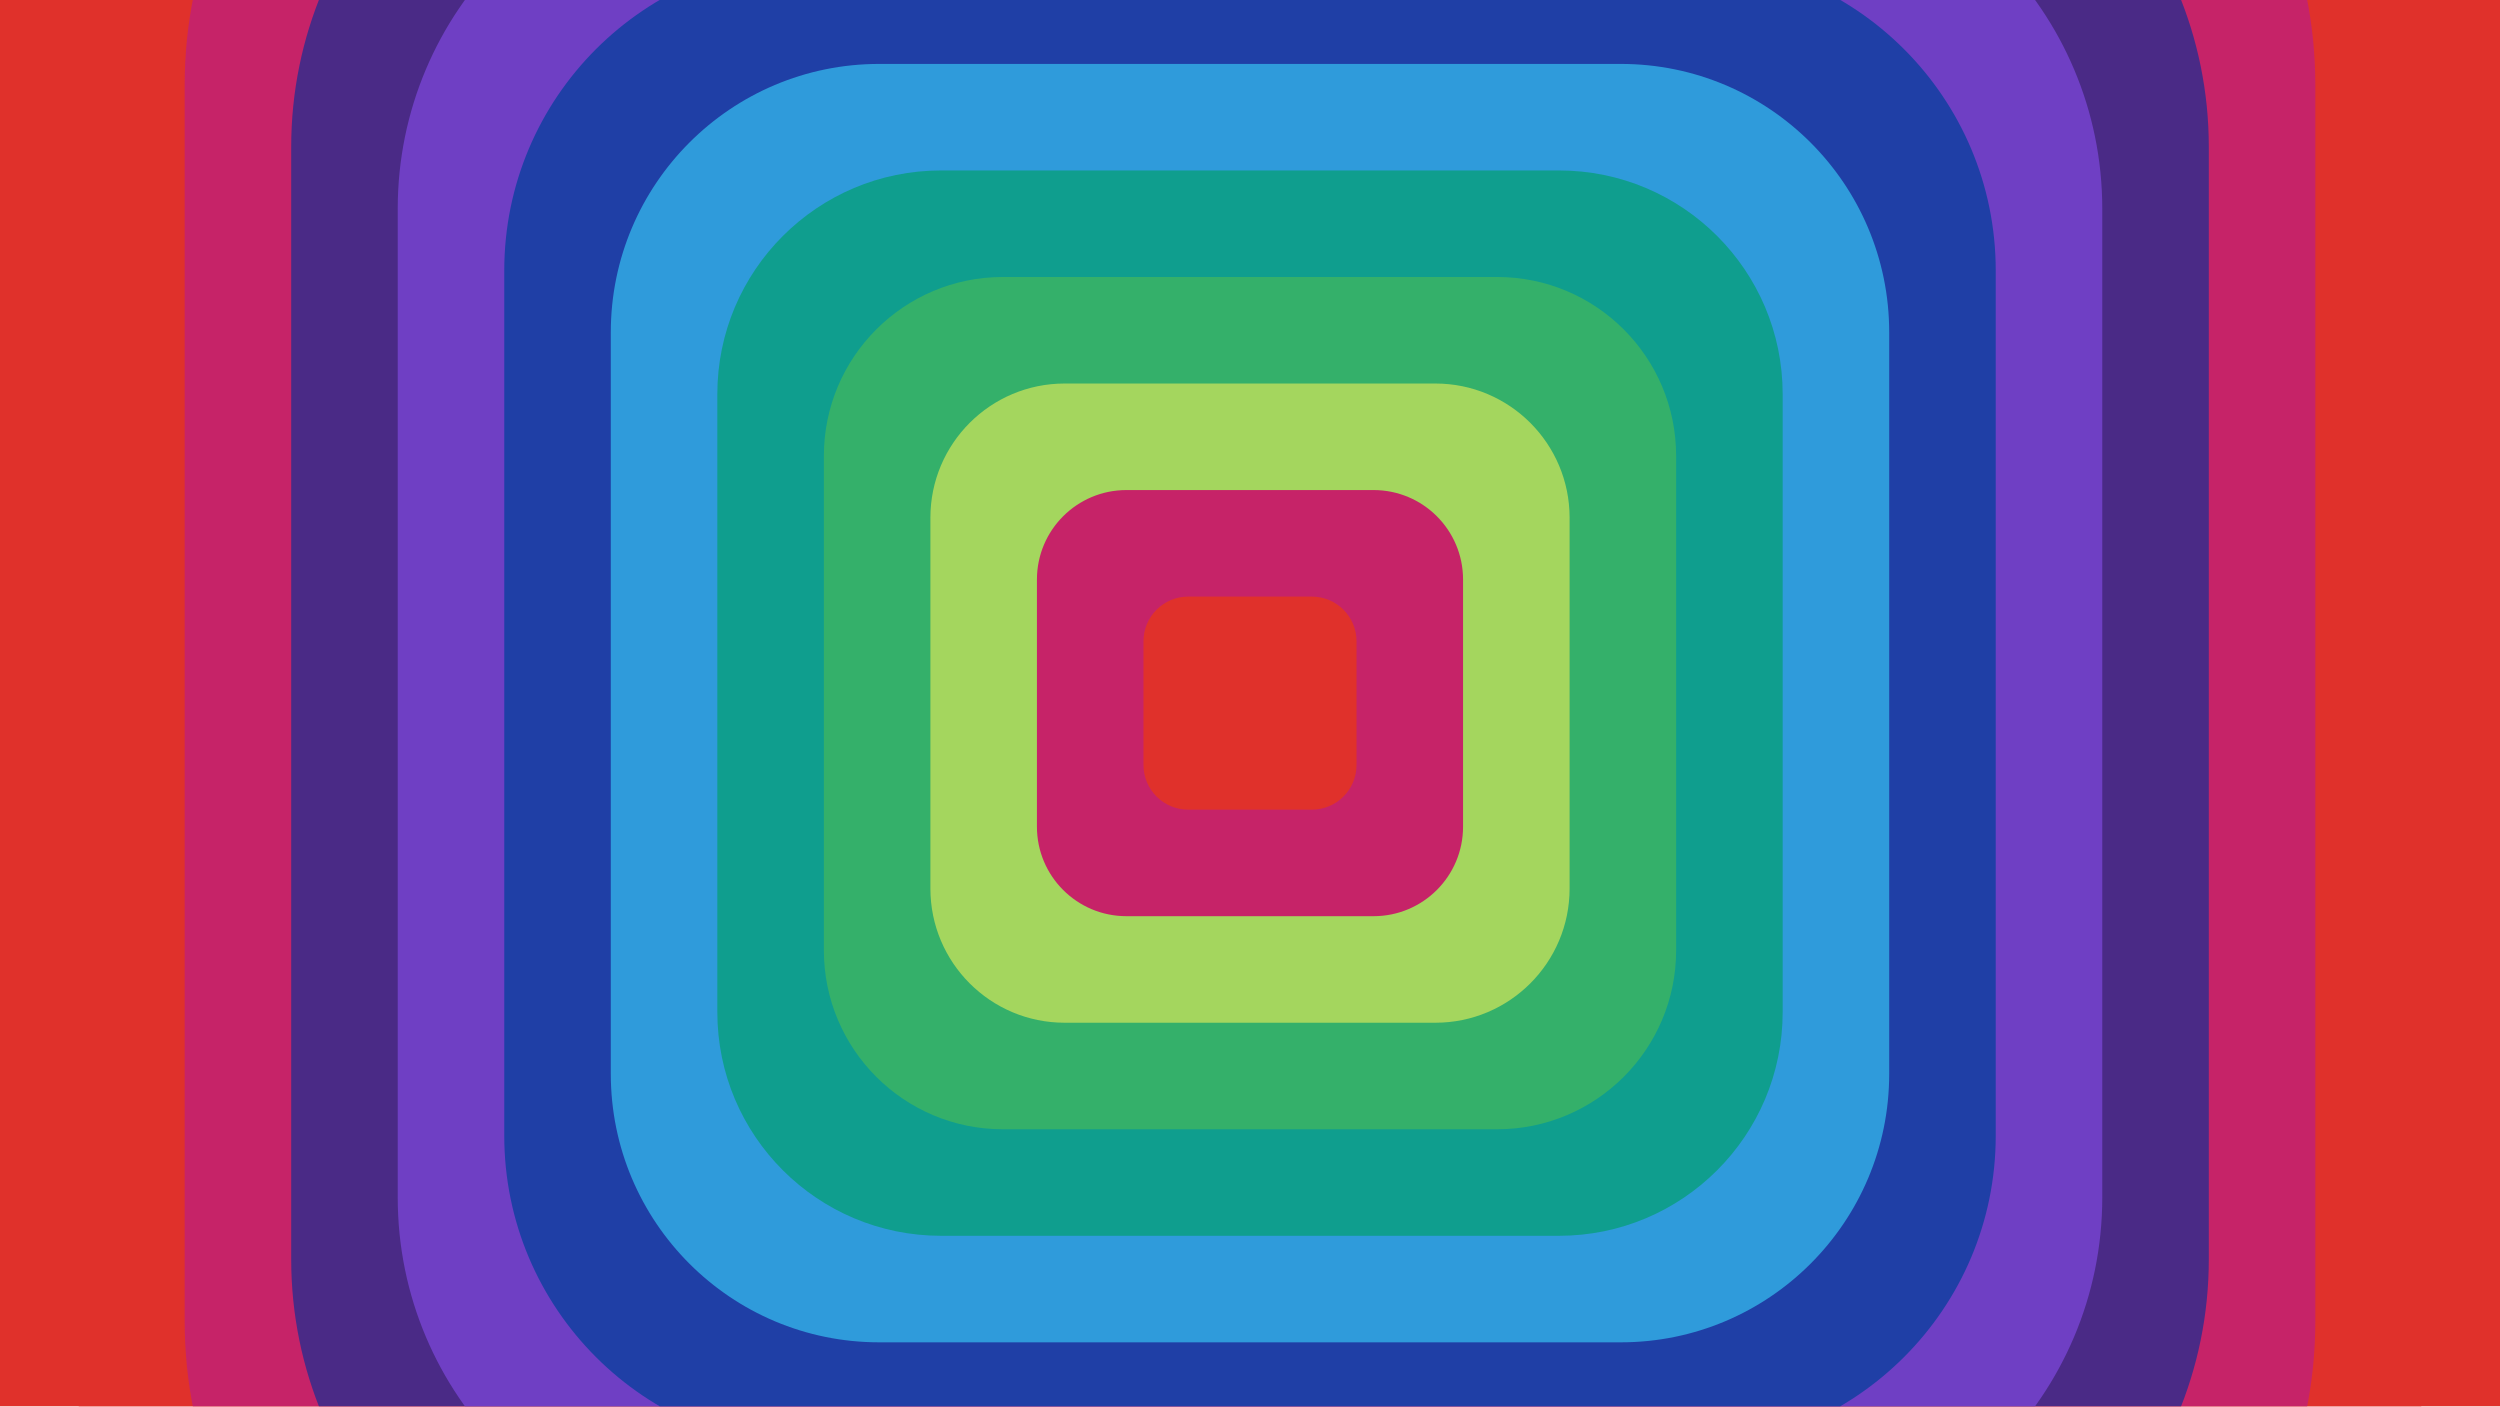
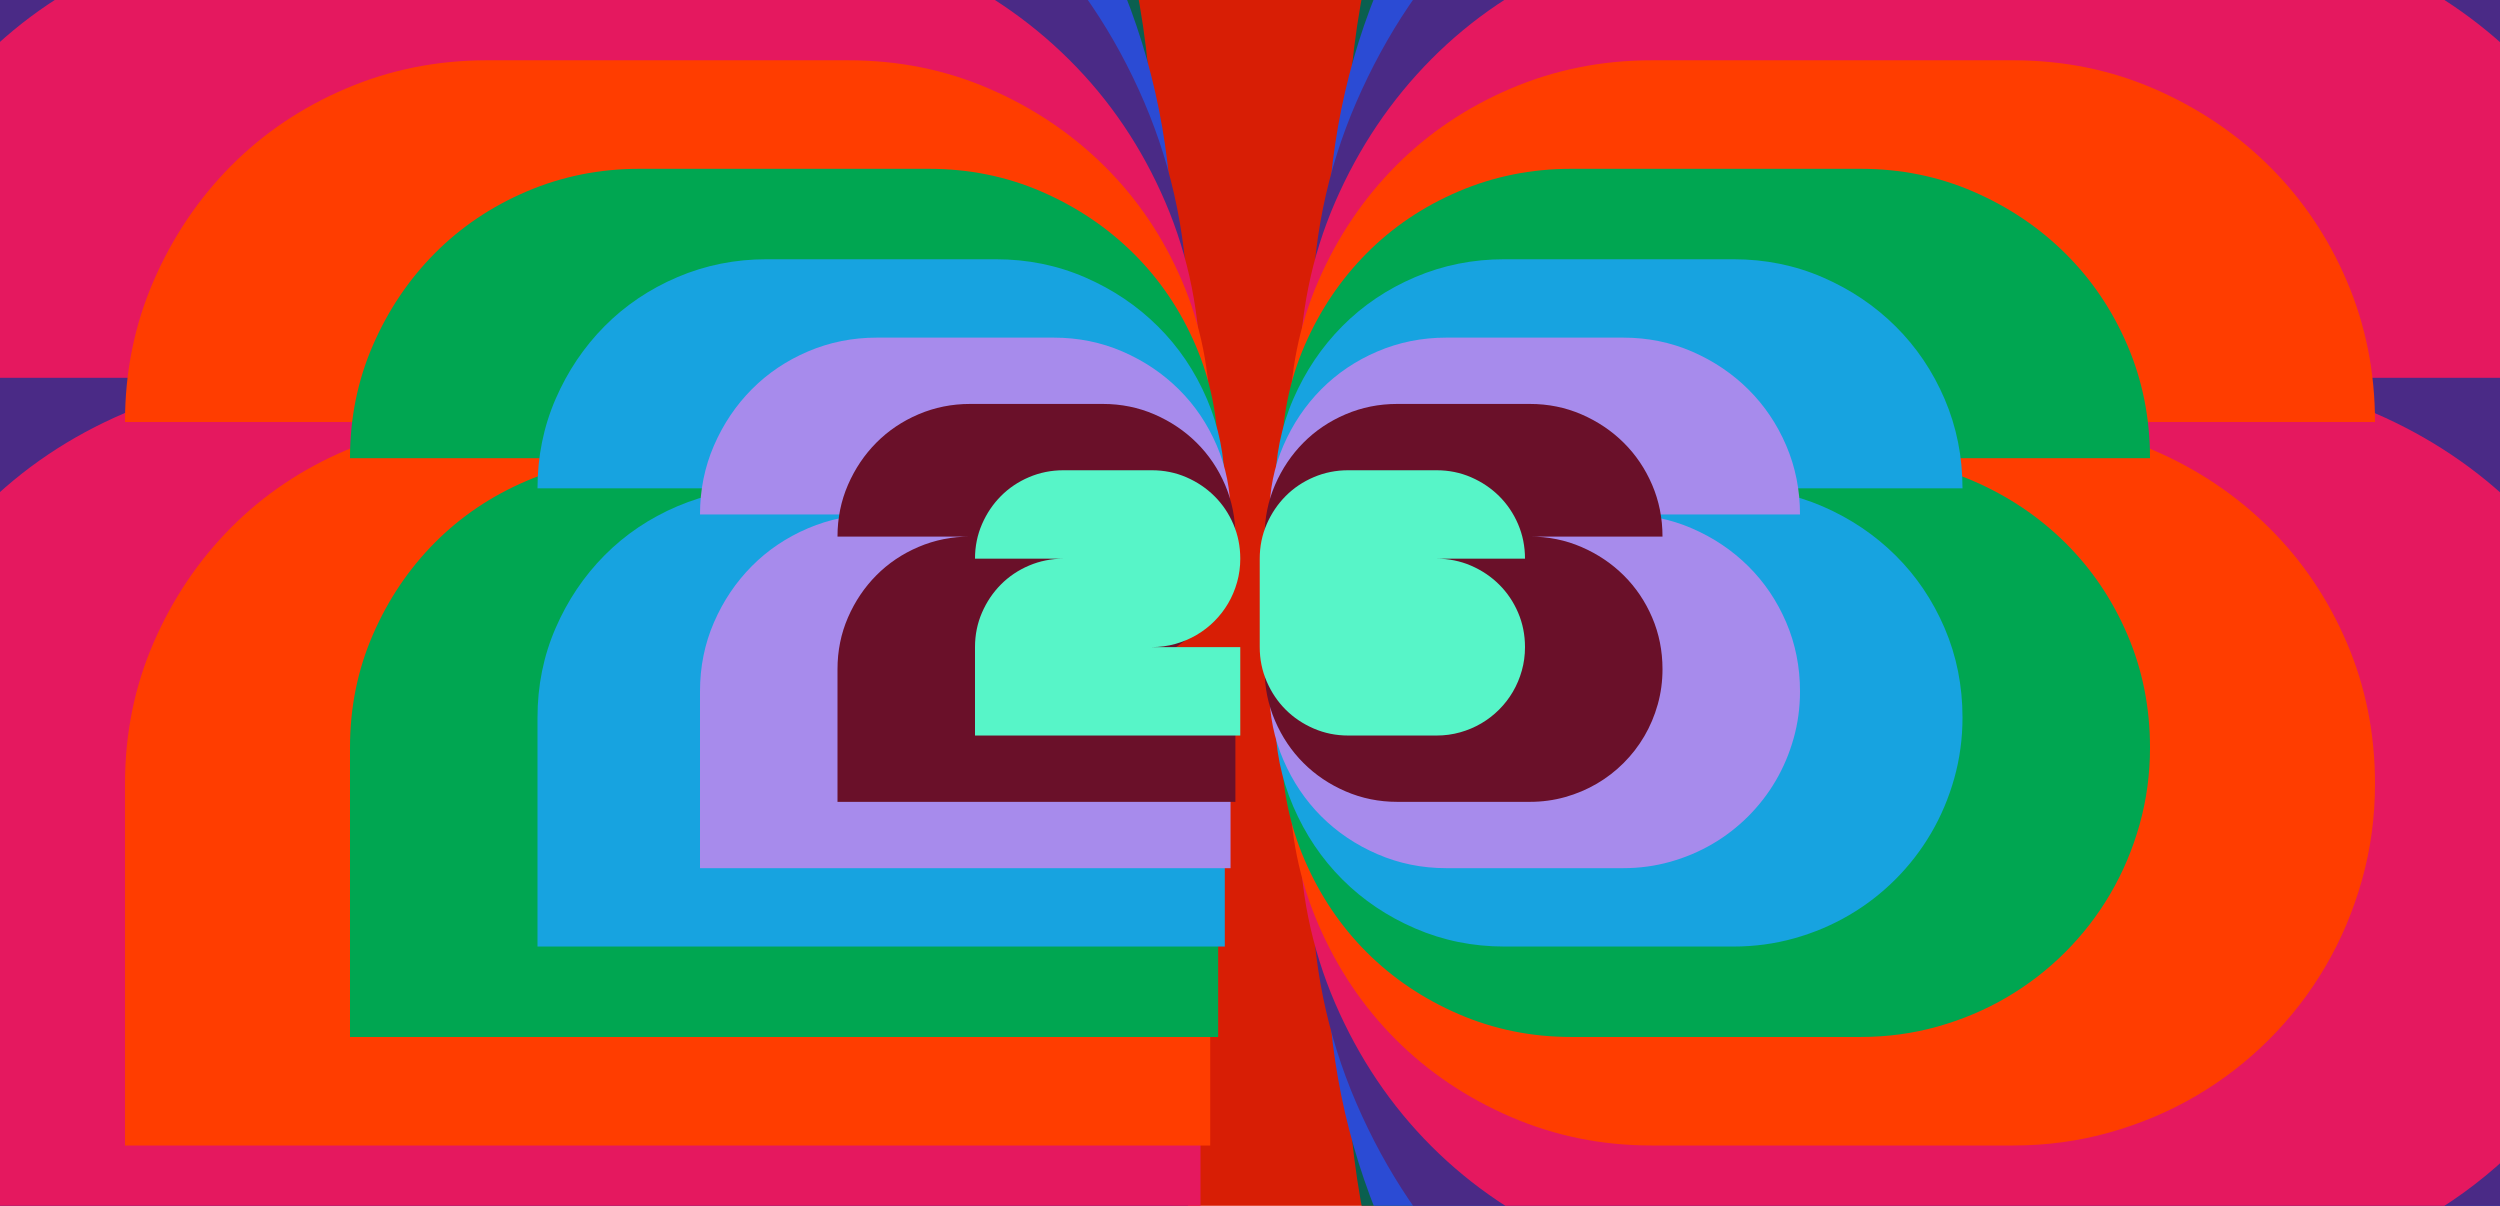
- <svg xmlns="http://www.w3.org/2000/svg" viewBox="-160 -90 320 180" preserveAspectRatio="xMidYMid slice">
-   <rect x="-160" y="-90" width="320" height="180" fill="#e0312b" />
-   <rect x="-150" y="-150" width="300" height="300" rx="63" fill="#e0312b" />
-   <rect x="-136.364" y="-136.364" width="272.727" height="272.727" rx="57.273" fill="#c62368" />
-   <rect x="-122.727" y="-122.727" width="245.455" height="245.455" rx="51.545" fill="#4a2a86" />
-   <rect x="-109.091" y="-109.091" width="218.182" height="218.182" rx="45.818" fill="#6f3fc4" />
-   <rect x="-95.455" y="-95.455" width="190.909" height="190.909" rx="40.091" fill="#1f3fa6" />
-   <rect x="-81.818" y="-81.818" width="163.636" height="163.636" rx="34.364" fill="#2f9bdb" />
-   <rect x="-68.182" y="-68.182" width="136.364" height="136.364" rx="28.636" fill="#0f9e8e" />
-   <rect x="-54.545" y="-54.545" width="109.091" height="109.091" rx="22.909" fill="#34b06a" />
-   <rect x="-40.909" y="-40.909" width="81.818" height="81.818" rx="17.182" fill="#a4d65e" />
-   <rect x="-27.273" y="-27.273" width="54.545" height="54.545" rx="11.455" fill="#c62368" />
-   <rect x="-13.636" y="-13.636" width="27.273" height="27.273" rx="5.727" fill="#e0312b" />
+ <svg xmlns="http://www.w3.org/2000/svg" viewBox="0 0 3110 1500" preserveAspectRatio="xMidYMid slice">
+   <rect x="-2000" y="-2000" width="7110" height="5500" fill="#d81e05" />
+   <g transform="translate(1555 750) scale(3.4 -3.4) translate(-1555 -750)" fill="#d81e05">
+     <path d="M0 0L0 500Q0 604 39.5 695Q79 786 146.5 854Q214 922 305.5 961Q397 1000 500 1000L0 1000Q0 1104 39.5 1195Q79 1286 146.5 1354Q214 1422 305.5 1461Q397 1500 500 1500L1000 1500Q1104 1500 1195 1460.5Q1286 1421 1354 1353.5Q1422 1286 1461 1195Q1500 1104 1500 1000Q1500 931 1482 867Q1464 803 1431.5 747.5Q1399 692 1353.5 646.5Q1308 601 1252.5 568.5Q1197 536 1133 518Q1069 500 1000 500L1500 500L1500 0Z" transform="translate(0 0)" />
+     <path d="M500 0Q397 0 305.5 39.5Q214 79 146.5 146.5Q79 214 39.5 305.5Q0 397 0 500L0 1000Q0 1104 39.5 1195Q79 1286 146.5 1354Q214 1422 305.5 1461Q397 1500 500 1500L1000 1500Q1104 1500 1195 1460.5Q1286 1421 1354 1353.5Q1422 1286 1461 1195Q1500 1104 1500 1000L1000 1000Q1104 1000 1195 960.5Q1286 921 1354 853.5Q1422 786 1461 695Q1500 604 1500 500Q1500 431 1482 367Q1464 303 1431.5 247.5Q1399 192 1353.5 146.5Q1308 101 1252.5 68.5Q1197 36 1133 18Q1069 0 1000 0Z" transform="translate(1610 0)" />
+   </g>
+   <g transform="translate(1555 750) scale(2.75 -2.75) translate(-1555 -750)" fill="#a4d904">
+     <path d="M0 0L0 500Q0 604 39.5 695Q79 786 146.5 854Q214 922 305.5 961Q397 1000 500 1000L0 1000Q0 1104 39.5 1195Q79 1286 146.5 1354Q214 1422 305.5 1461Q397 1500 500 1500L1000 1500Q1104 1500 1195 1460.5Q1286 1421 1354 1353.5Q1422 1286 1461 1195Q1500 1104 1500 1000Q1500 931 1482 867Q1464 803 1431.5 747.5Q1399 692 1353.5 646.5Q1308 601 1252.5 568.5Q1197 536 1133 518Q1069 500 1000 500L1500 500L1500 0Z" transform="translate(0 0)" />
+     <path d="M500 0Q397 0 305.5 39.5Q214 79 146.5 146.5Q79 214 39.5 305.5Q0 397 0 500L0 1000Q0 1104 39.5 1195Q79 1286 146.5 1354Q214 1422 305.5 1461Q397 1500 500 1500L1000 1500Q1104 1500 1195 1460.5Q1286 1421 1354 1353.5Q1422 1286 1461 1195Q1500 1104 1500 1000L1000 1000Q1104 1000 1195 960.5Q1286 921 1354 853.5Q1422 786 1461 695Q1500 604 1500 500Q1500 431 1482 367Q1464 303 1431.5 247.5Q1399 192 1353.5 146.5Q1308 101 1252.5 68.5Q1197 36 1133 18Q1069 0 1000 0Z" transform="translate(1610 0)" />
+   </g>
+   <g transform="translate(1555 750) scale(2.2 -2.2) translate(-1555 -750)" fill="#0a5f4f">
+     <path d="M0 0L0 500Q0 604 39.5 695Q79 786 146.5 854Q214 922 305.5 961Q397 1000 500 1000L0 1000Q0 1104 39.5 1195Q79 1286 146.5 1354Q214 1422 305.5 1461Q397 1500 500 1500L1000 1500Q1104 1500 1195 1460.5Q1286 1421 1354 1353.5Q1422 1286 1461 1195Q1500 1104 1500 1000Q1500 931 1482 867Q1464 803 1431.5 747.5Q1399 692 1353.5 646.5Q1308 601 1252.5 568.5Q1197 536 1133 518Q1069 500 1000 500L1500 500L1500 0Z" transform="translate(0 0)" />
+     <path d="M500 0Q397 0 305.5 39.5Q214 79 146.5 146.5Q79 214 39.5 305.5Q0 397 0 500L0 1000Q0 1104 39.5 1195Q79 1286 146.5 1354Q214 1422 305.5 1461Q397 1500 500 1500L1000 1500Q1104 1500 1195 1460.5Q1286 1421 1354 1353.5Q1422 1286 1461 1195Q1500 1104 1500 1000L1000 1000Q1104 1000 1195 960.5Q1286 921 1354 853.5Q1422 786 1461 695Q1500 604 1500 500Q1500 431 1482 367Q1464 303 1431.5 247.5Q1399 192 1353.5 146.5Q1308 101 1252.5 68.5Q1197 36 1133 18Q1069 0 1000 0Z" transform="translate(1610 0)" />
+   </g>
+   <g transform="translate(1555 750) scale(1.75 -1.75) translate(-1555 -750)" fill="#2b4bd4">
+     <path d="M0 0L0 500Q0 604 39.5 695Q79 786 146.5 854Q214 922 305.5 961Q397 1000 500 1000L0 1000Q0 1104 39.5 1195Q79 1286 146.5 1354Q214 1422 305.5 1461Q397 1500 500 1500L1000 1500Q1104 1500 1195 1460.5Q1286 1421 1354 1353.5Q1422 1286 1461 1195Q1500 1104 1500 1000Q1500 931 1482 867Q1464 803 1431.5 747.5Q1399 692 1353.5 646.5Q1308 601 1252.5 568.5Q1197 536 1133 518Q1069 500 1000 500L1500 500L1500 0Z" transform="translate(0 0)" />
+     <path d="M500 0Q397 0 305.5 39.5Q214 79 146.5 146.5Q79 214 39.5 305.5Q0 397 0 500L0 1000Q0 1104 39.5 1195Q79 1286 146.5 1354Q214 1422 305.5 1461Q397 1500 500 1500L1000 1500Q1104 1500 1195 1460.5Q1286 1421 1354 1353.5Q1422 1286 1461 1195Q1500 1104 1500 1000L1000 1000Q1104 1000 1195 960.5Q1286 921 1354 853.5Q1422 786 1461 695Q1500 604 1500 500Q1500 431 1482 367Q1464 303 1431.5 247.5Q1399 192 1353.5 146.5Q1308 101 1252.5 68.5Q1197 36 1133 18Q1069 0 1000 0Z" transform="translate(1610 0)" />
+   </g>
+   <g transform="translate(1555 750) scale(1.4 -1.4) translate(-1555 -750)" fill="#4a2a86">
+     <path d="M0 0L0 500Q0 604 39.5 695Q79 786 146.5 854Q214 922 305.5 961Q397 1000 500 1000L0 1000Q0 1104 39.5 1195Q79 1286 146.5 1354Q214 1422 305.5 1461Q397 1500 500 1500L1000 1500Q1104 1500 1195 1460.5Q1286 1421 1354 1353.5Q1422 1286 1461 1195Q1500 1104 1500 1000Q1500 931 1482 867Q1464 803 1431.5 747.5Q1399 692 1353.5 646.5Q1308 601 1252.5 568.5Q1197 536 1133 518Q1069 500 1000 500L1500 500L1500 0Z" transform="translate(0 0)" />
+     <path d="M500 0Q397 0 305.5 39.5Q214 79 146.5 146.5Q79 214 39.5 305.5Q0 397 0 500L0 1000Q0 1104 39.5 1195Q79 1286 146.5 1354Q214 1422 305.5 1461Q397 1500 500 1500L1000 1500Q1104 1500 1195 1460.5Q1286 1421 1354 1353.5Q1422 1286 1461 1195Q1500 1104 1500 1000L1000 1000Q1104 1000 1195 960.5Q1286 921 1354 853.5Q1422 786 1461 695Q1500 604 1500 500Q1500 431 1482 367Q1464 303 1431.5 247.5Q1399 192 1353.5 146.5Q1308 101 1252.5 68.5Q1197 36 1133 18Q1069 0 1000 0Z" transform="translate(1610 0)" />
+   </g>
+   <g transform="translate(1555 750) scale(1.12 -1.12) translate(-1555 -750)" fill="#e5185f">
+     <path d="M0 0L0 500Q0 604 39.5 695Q79 786 146.5 854Q214 922 305.5 961Q397 1000 500 1000L0 1000Q0 1104 39.5 1195Q79 1286 146.5 1354Q214 1422 305.5 1461Q397 1500 500 1500L1000 1500Q1104 1500 1195 1460.5Q1286 1421 1354 1353.5Q1422 1286 1461 1195Q1500 1104 1500 1000Q1500 931 1482 867Q1464 803 1431.5 747.5Q1399 692 1353.5 646.5Q1308 601 1252.5 568.5Q1197 536 1133 518Q1069 500 1000 500L1500 500L1500 0Z" transform="translate(0 0)" />
+     <path d="M500 0Q397 0 305.5 39.5Q214 79 146.5 146.5Q79 214 39.5 305.5Q0 397 0 500L0 1000Q0 1104 39.5 1195Q79 1286 146.5 1354Q214 1422 305.5 1461Q397 1500 500 1500L1000 1500Q1104 1500 1195 1460.5Q1286 1421 1354 1353.5Q1422 1286 1461 1195Q1500 1104 1500 1000L1000 1000Q1104 1000 1195 960.5Q1286 921 1354 853.5Q1422 786 1461 695Q1500 604 1500 500Q1500 431 1482 367Q1464 303 1431.5 247.5Q1399 192 1353.5 146.5Q1308 101 1252.5 68.5Q1197 36 1133 18Q1069 0 1000 0Z" transform="translate(1610 0)" />
+   </g>
+   <g transform="translate(1555 750) scale(0.9 -0.9) translate(-1555 -750)" fill="#ff3d00">
+     <path d="M0 0L0 500Q0 604 39.5 695Q79 786 146.5 854Q214 922 305.5 961Q397 1000 500 1000L0 1000Q0 1104 39.5 1195Q79 1286 146.5 1354Q214 1422 305.5 1461Q397 1500 500 1500L1000 1500Q1104 1500 1195 1460.5Q1286 1421 1354 1353.5Q1422 1286 1461 1195Q1500 1104 1500 1000Q1500 931 1482 867Q1464 803 1431.5 747.5Q1399 692 1353.5 646.5Q1308 601 1252.5 568.5Q1197 536 1133 518Q1069 500 1000 500L1500 500L1500 0Z" transform="translate(0 0)" />
+     <path d="M500 0Q397 0 305.5 39.5Q214 79 146.5 146.5Q79 214 39.5 305.5Q0 397 0 500L0 1000Q0 1104 39.5 1195Q79 1286 146.5 1354Q214 1422 305.5 1461Q397 1500 500 1500L1000 1500Q1104 1500 1195 1460.5Q1286 1421 1354 1353.5Q1422 1286 1461 1195Q1500 1104 1500 1000L1000 1000Q1104 1000 1195 960.5Q1286 921 1354 853.5Q1422 786 1461 695Q1500 604 1500 500Q1500 431 1482 367Q1464 303 1431.5 247.5Q1399 192 1353.5 146.5Q1308 101 1252.5 68.5Q1197 36 1133 18Q1069 0 1000 0Z" transform="translate(1610 0)" />
+   </g>
+   <g transform="translate(1555 750) scale(0.72 -0.72) translate(-1555 -750)" fill="#00a651">
+     <path d="M0 0L0 500Q0 604 39.5 695Q79 786 146.5 854Q214 922 305.5 961Q397 1000 500 1000L0 1000Q0 1104 39.5 1195Q79 1286 146.5 1354Q214 1422 305.5 1461Q397 1500 500 1500L1000 1500Q1104 1500 1195 1460.5Q1286 1421 1354 1353.5Q1422 1286 1461 1195Q1500 1104 1500 1000Q1500 931 1482 867Q1464 803 1431.5 747.5Q1399 692 1353.5 646.5Q1308 601 1252.5 568.5Q1197 536 1133 518Q1069 500 1000 500L1500 500L1500 0Z" transform="translate(0 0)" />
+     <path d="M500 0Q397 0 305.5 39.5Q214 79 146.5 146.5Q79 214 39.5 305.5Q0 397 0 500L0 1000Q0 1104 39.5 1195Q79 1286 146.5 1354Q214 1422 305.5 1461Q397 1500 500 1500L1000 1500Q1104 1500 1195 1460.5Q1286 1421 1354 1353.5Q1422 1286 1461 1195Q1500 1104 1500 1000L1000 1000Q1104 1000 1195 960.5Q1286 921 1354 853.5Q1422 786 1461 695Q1500 604 1500 500Q1500 431 1482 367Q1464 303 1431.5 247.5Q1399 192 1353.5 146.5Q1308 101 1252.5 68.5Q1197 36 1133 18Q1069 0 1000 0Z" transform="translate(1610 0)" />
+   </g>
+   <g transform="translate(1555 750) scale(0.57 -0.57) translate(-1555 -750)" fill="#17a3e0">
+     <path d="M0 0L0 500Q0 604 39.5 695Q79 786 146.5 854Q214 922 305.5 961Q397 1000 500 1000L0 1000Q0 1104 39.5 1195Q79 1286 146.5 1354Q214 1422 305.5 1461Q397 1500 500 1500L1000 1500Q1104 1500 1195 1460.5Q1286 1421 1354 1353.5Q1422 1286 1461 1195Q1500 1104 1500 1000Q1500 931 1482 867Q1464 803 1431.5 747.5Q1399 692 1353.5 646.5Q1308 601 1252.5 568.5Q1197 536 1133 518Q1069 500 1000 500L1500 500L1500 0Z" transform="translate(0 0)" />
+     <path d="M500 0Q397 0 305.5 39.5Q214 79 146.5 146.5Q79 214 39.5 305.5Q0 397 0 500L0 1000Q0 1104 39.5 1195Q79 1286 146.5 1354Q214 1422 305.5 1461Q397 1500 500 1500L1000 1500Q1104 1500 1195 1460.5Q1286 1421 1354 1353.5Q1422 1286 1461 1195Q1500 1104 1500 1000L1000 1000Q1104 1000 1195 960.5Q1286 921 1354 853.5Q1422 786 1461 695Q1500 604 1500 500Q1500 431 1482 367Q1464 303 1431.5 247.5Q1399 192 1353.5 146.5Q1308 101 1252.5 68.5Q1197 36 1133 18Q1069 0 1000 0Z" transform="translate(1610 0)" />
+   </g>
+   <g transform="translate(1555 750) scale(0.44 -0.44) translate(-1555 -750)" fill="#a78bec">
+     <path d="M0 0L0 500Q0 604 39.5 695Q79 786 146.5 854Q214 922 305.5 961Q397 1000 500 1000L0 1000Q0 1104 39.5 1195Q79 1286 146.5 1354Q214 1422 305.5 1461Q397 1500 500 1500L1000 1500Q1104 1500 1195 1460.5Q1286 1421 1354 1353.5Q1422 1286 1461 1195Q1500 1104 1500 1000Q1500 931 1482 867Q1464 803 1431.5 747.5Q1399 692 1353.5 646.5Q1308 601 1252.5 568.5Q1197 536 1133 518Q1069 500 1000 500L1500 500L1500 0Z" transform="translate(0 0)" />
+     <path d="M500 0Q397 0 305.5 39.5Q214 79 146.5 146.5Q79 214 39.5 305.5Q0 397 0 500L0 1000Q0 1104 39.5 1195Q79 1286 146.5 1354Q214 1422 305.5 1461Q397 1500 500 1500L1000 1500Q1104 1500 1195 1460.5Q1286 1421 1354 1353.5Q1422 1286 1461 1195Q1500 1104 1500 1000L1000 1000Q1104 1000 1195 960.5Q1286 921 1354 853.5Q1422 786 1461 695Q1500 604 1500 500Q1500 431 1482 367Q1464 303 1431.5 247.5Q1399 192 1353.5 146.5Q1308 101 1252.5 68.5Q1197 36 1133 18Q1069 0 1000 0Z" transform="translate(1610 0)" />
+   </g>
+   <g transform="translate(1555 750) scale(0.33 -0.33) translate(-1555 -750)" fill="#6a1029">
+     <path d="M0 0L0 500Q0 604 39.5 695Q79 786 146.5 854Q214 922 305.5 961Q397 1000 500 1000L0 1000Q0 1104 39.5 1195Q79 1286 146.5 1354Q214 1422 305.5 1461Q397 1500 500 1500L1000 1500Q1104 1500 1195 1460.5Q1286 1421 1354 1353.5Q1422 1286 1461 1195Q1500 1104 1500 1000Q1500 931 1482 867Q1464 803 1431.5 747.5Q1399 692 1353.5 646.5Q1308 601 1252.5 568.5Q1197 536 1133 518Q1069 500 1000 500L1500 500L1500 0Z" transform="translate(0 0)" />
+     <path d="M500 0Q397 0 305.5 39.5Q214 79 146.5 146.5Q79 214 39.5 305.5Q0 397 0 500L0 1000Q0 1104 39.5 1195Q79 1286 146.5 1354Q214 1422 305.5 1461Q397 1500 500 1500L1000 1500Q1104 1500 1195 1460.5Q1286 1421 1354 1353.5Q1422 1286 1461 1195Q1500 1104 1500 1000L1000 1000Q1104 1000 1195 960.5Q1286 921 1354 853.5Q1422 786 1461 695Q1500 604 1500 500Q1500 431 1482 367Q1464 303 1431.5 247.5Q1399 192 1353.5 146.5Q1308 101 1252.5 68.5Q1197 36 1133 18Q1069 0 1000 0Z" transform="translate(1610 0)" />
+   </g>
+   <g transform="translate(1555 750) scale(0.22 -0.22) translate(-1555 -750)" fill="#57f5c8">
+     <path d="M0 0L0 500Q0 604 39.5 695Q79 786 146.5 854Q214 922 305.5 961Q397 1000 500 1000L0 1000Q0 1104 39.5 1195Q79 1286 146.5 1354Q214 1422 305.5 1461Q397 1500 500 1500L1000 1500Q1104 1500 1195 1460.5Q1286 1421 1354 1353.5Q1422 1286 1461 1195Q1500 1104 1500 1000Q1500 931 1482 867Q1464 803 1431.5 747.5Q1399 692 1353.5 646.5Q1308 601 1252.5 568.5Q1197 536 1133 518Q1069 500 1000 500L1500 500L1500 0Z" transform="translate(0 0)" />
+     <path d="M500 0Q397 0 305.5 39.5Q214 79 146.5 146.5Q79 214 39.5 305.5Q0 397 0 500L0 1000Q0 1104 39.5 1195Q79 1286 146.5 1354Q214 1422 305.5 1461Q397 1500 500 1500L1000 1500Q1104 1500 1195 1460.5Q1286 1421 1354 1353.5Q1422 1286 1461 1195Q1500 1104 1500 1000L1000 1000Q1104 1000 1195 960.5Q1286 921 1354 853.5Q1422 786 1461 695Q1500 604 1500 500Q1500 431 1482 367Q1464 303 1431.5 247.5Q1399 192 1353.5 146.5Q1308 101 1252.5 68.5Q1197 36 1133 18Q1069 0 1000 0Z" transform="translate(1610 0)" />
+   </g>
</svg>
